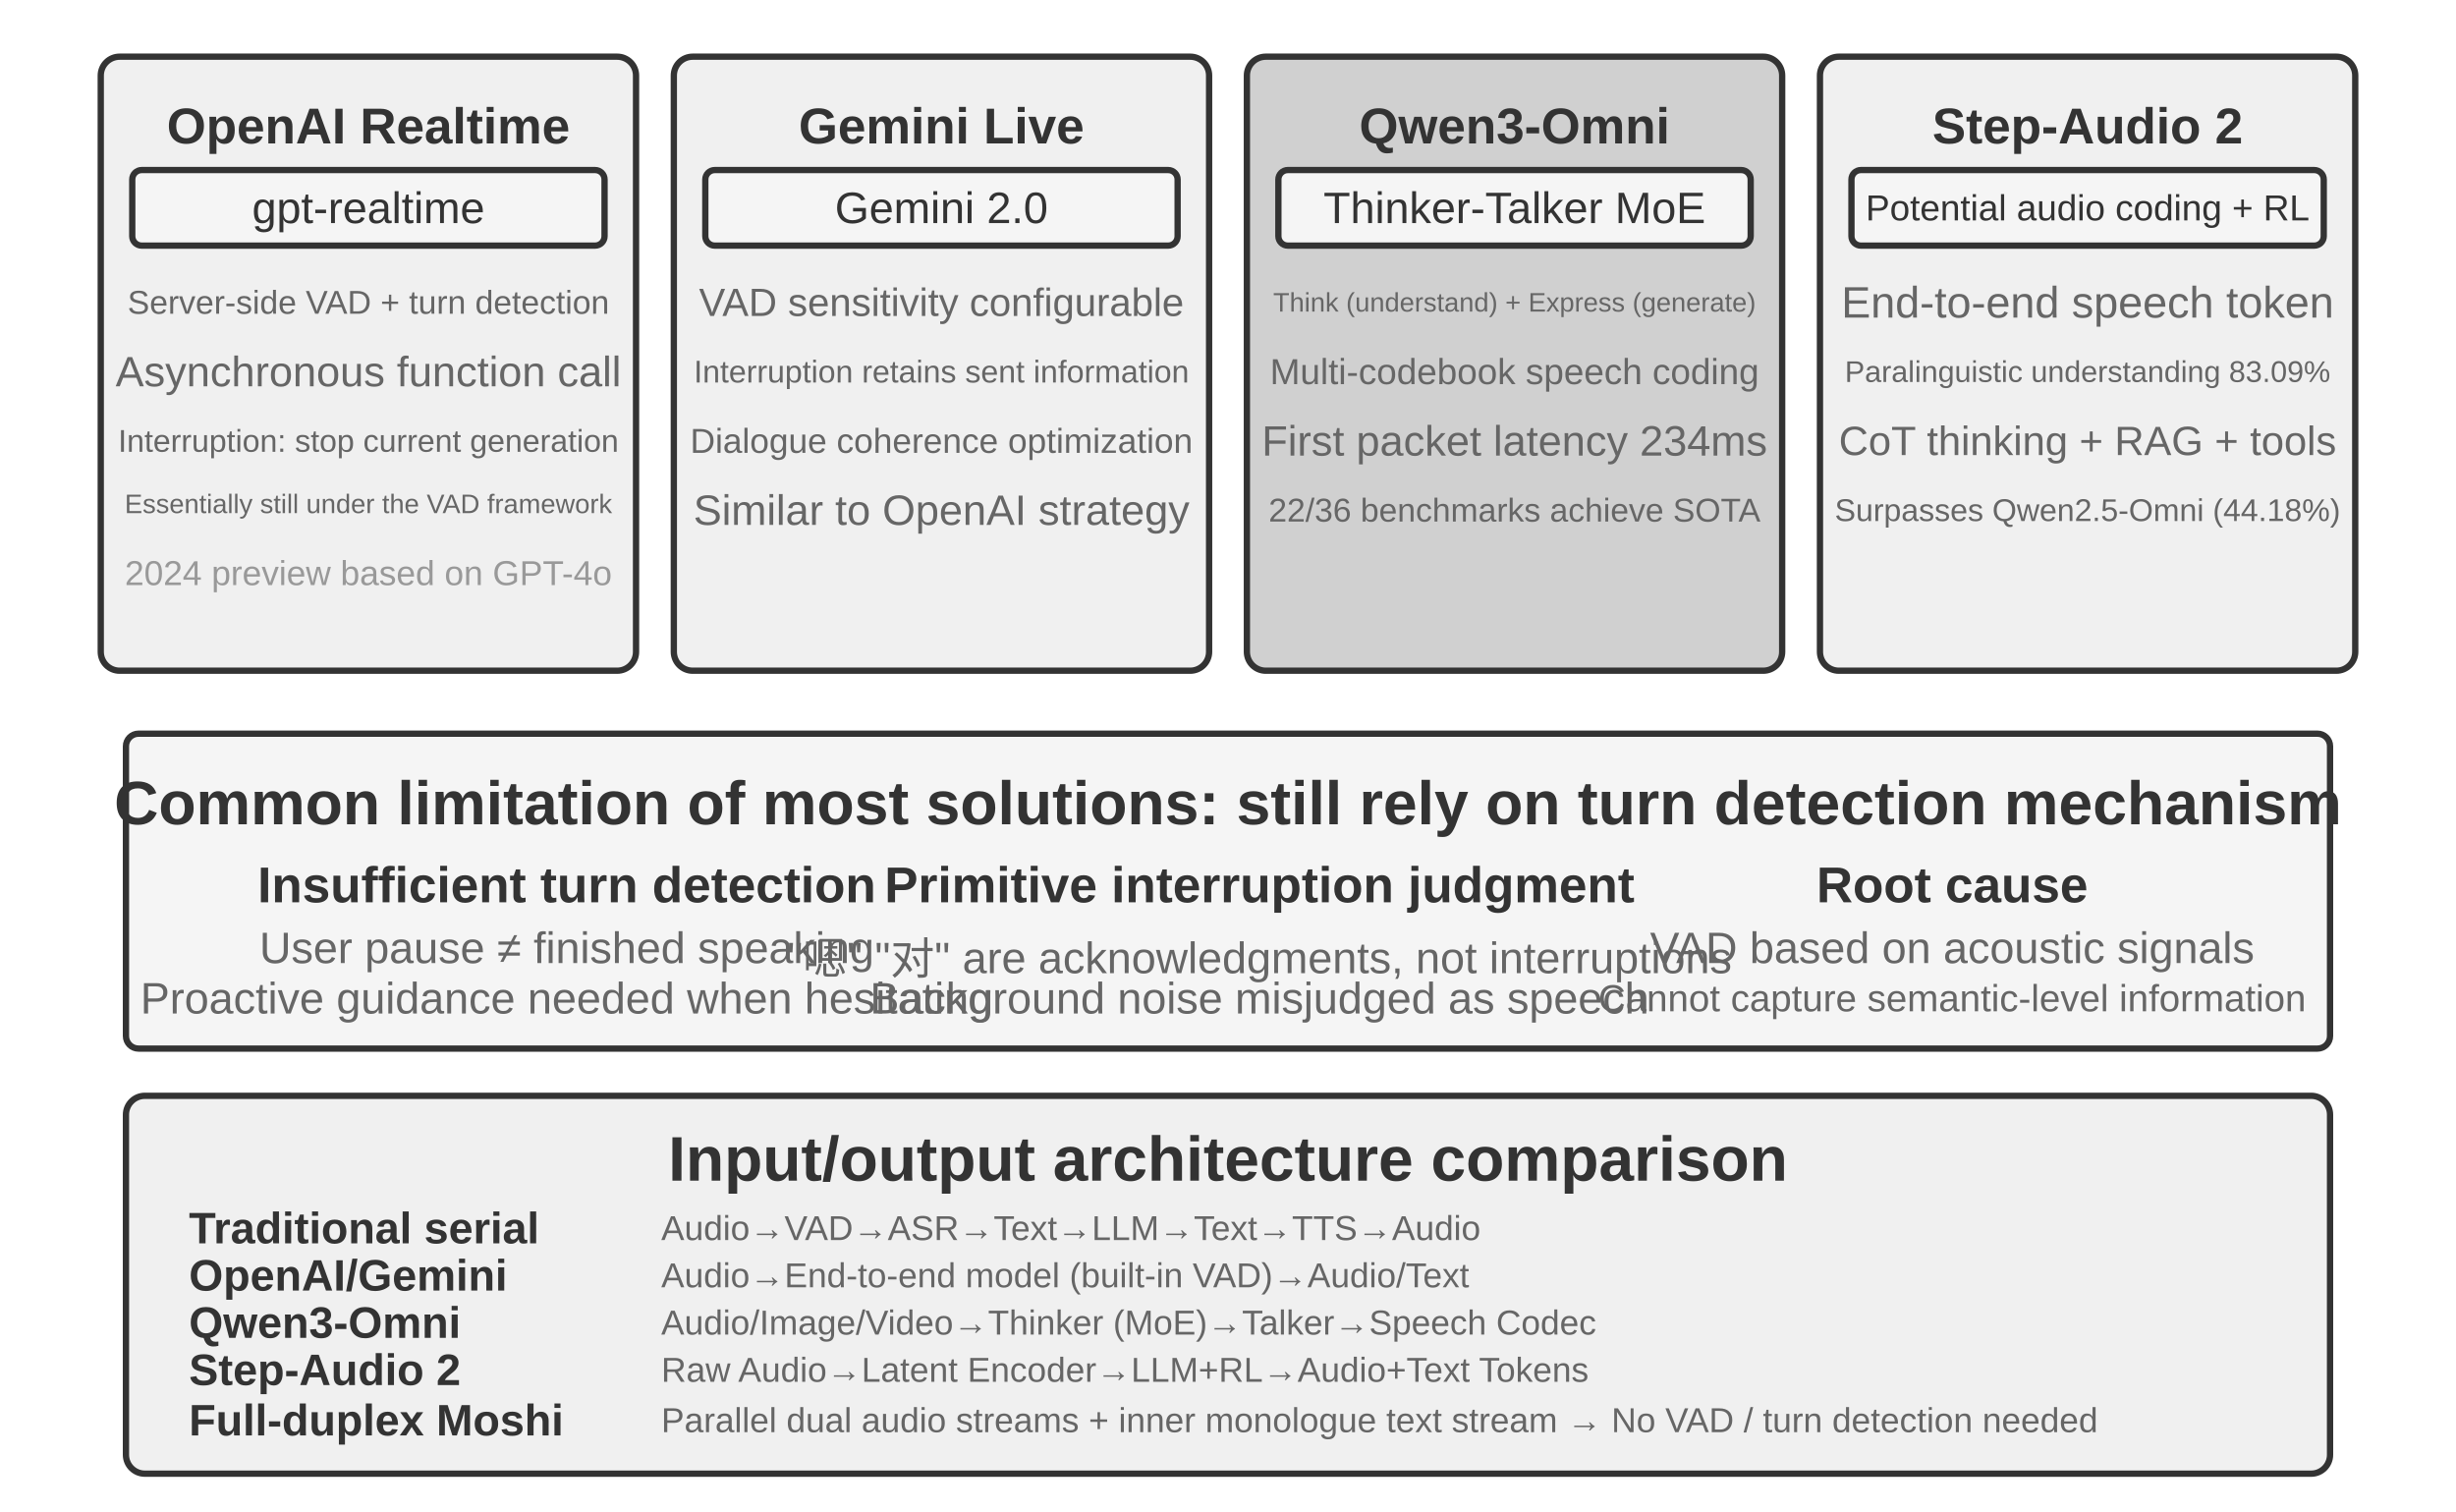
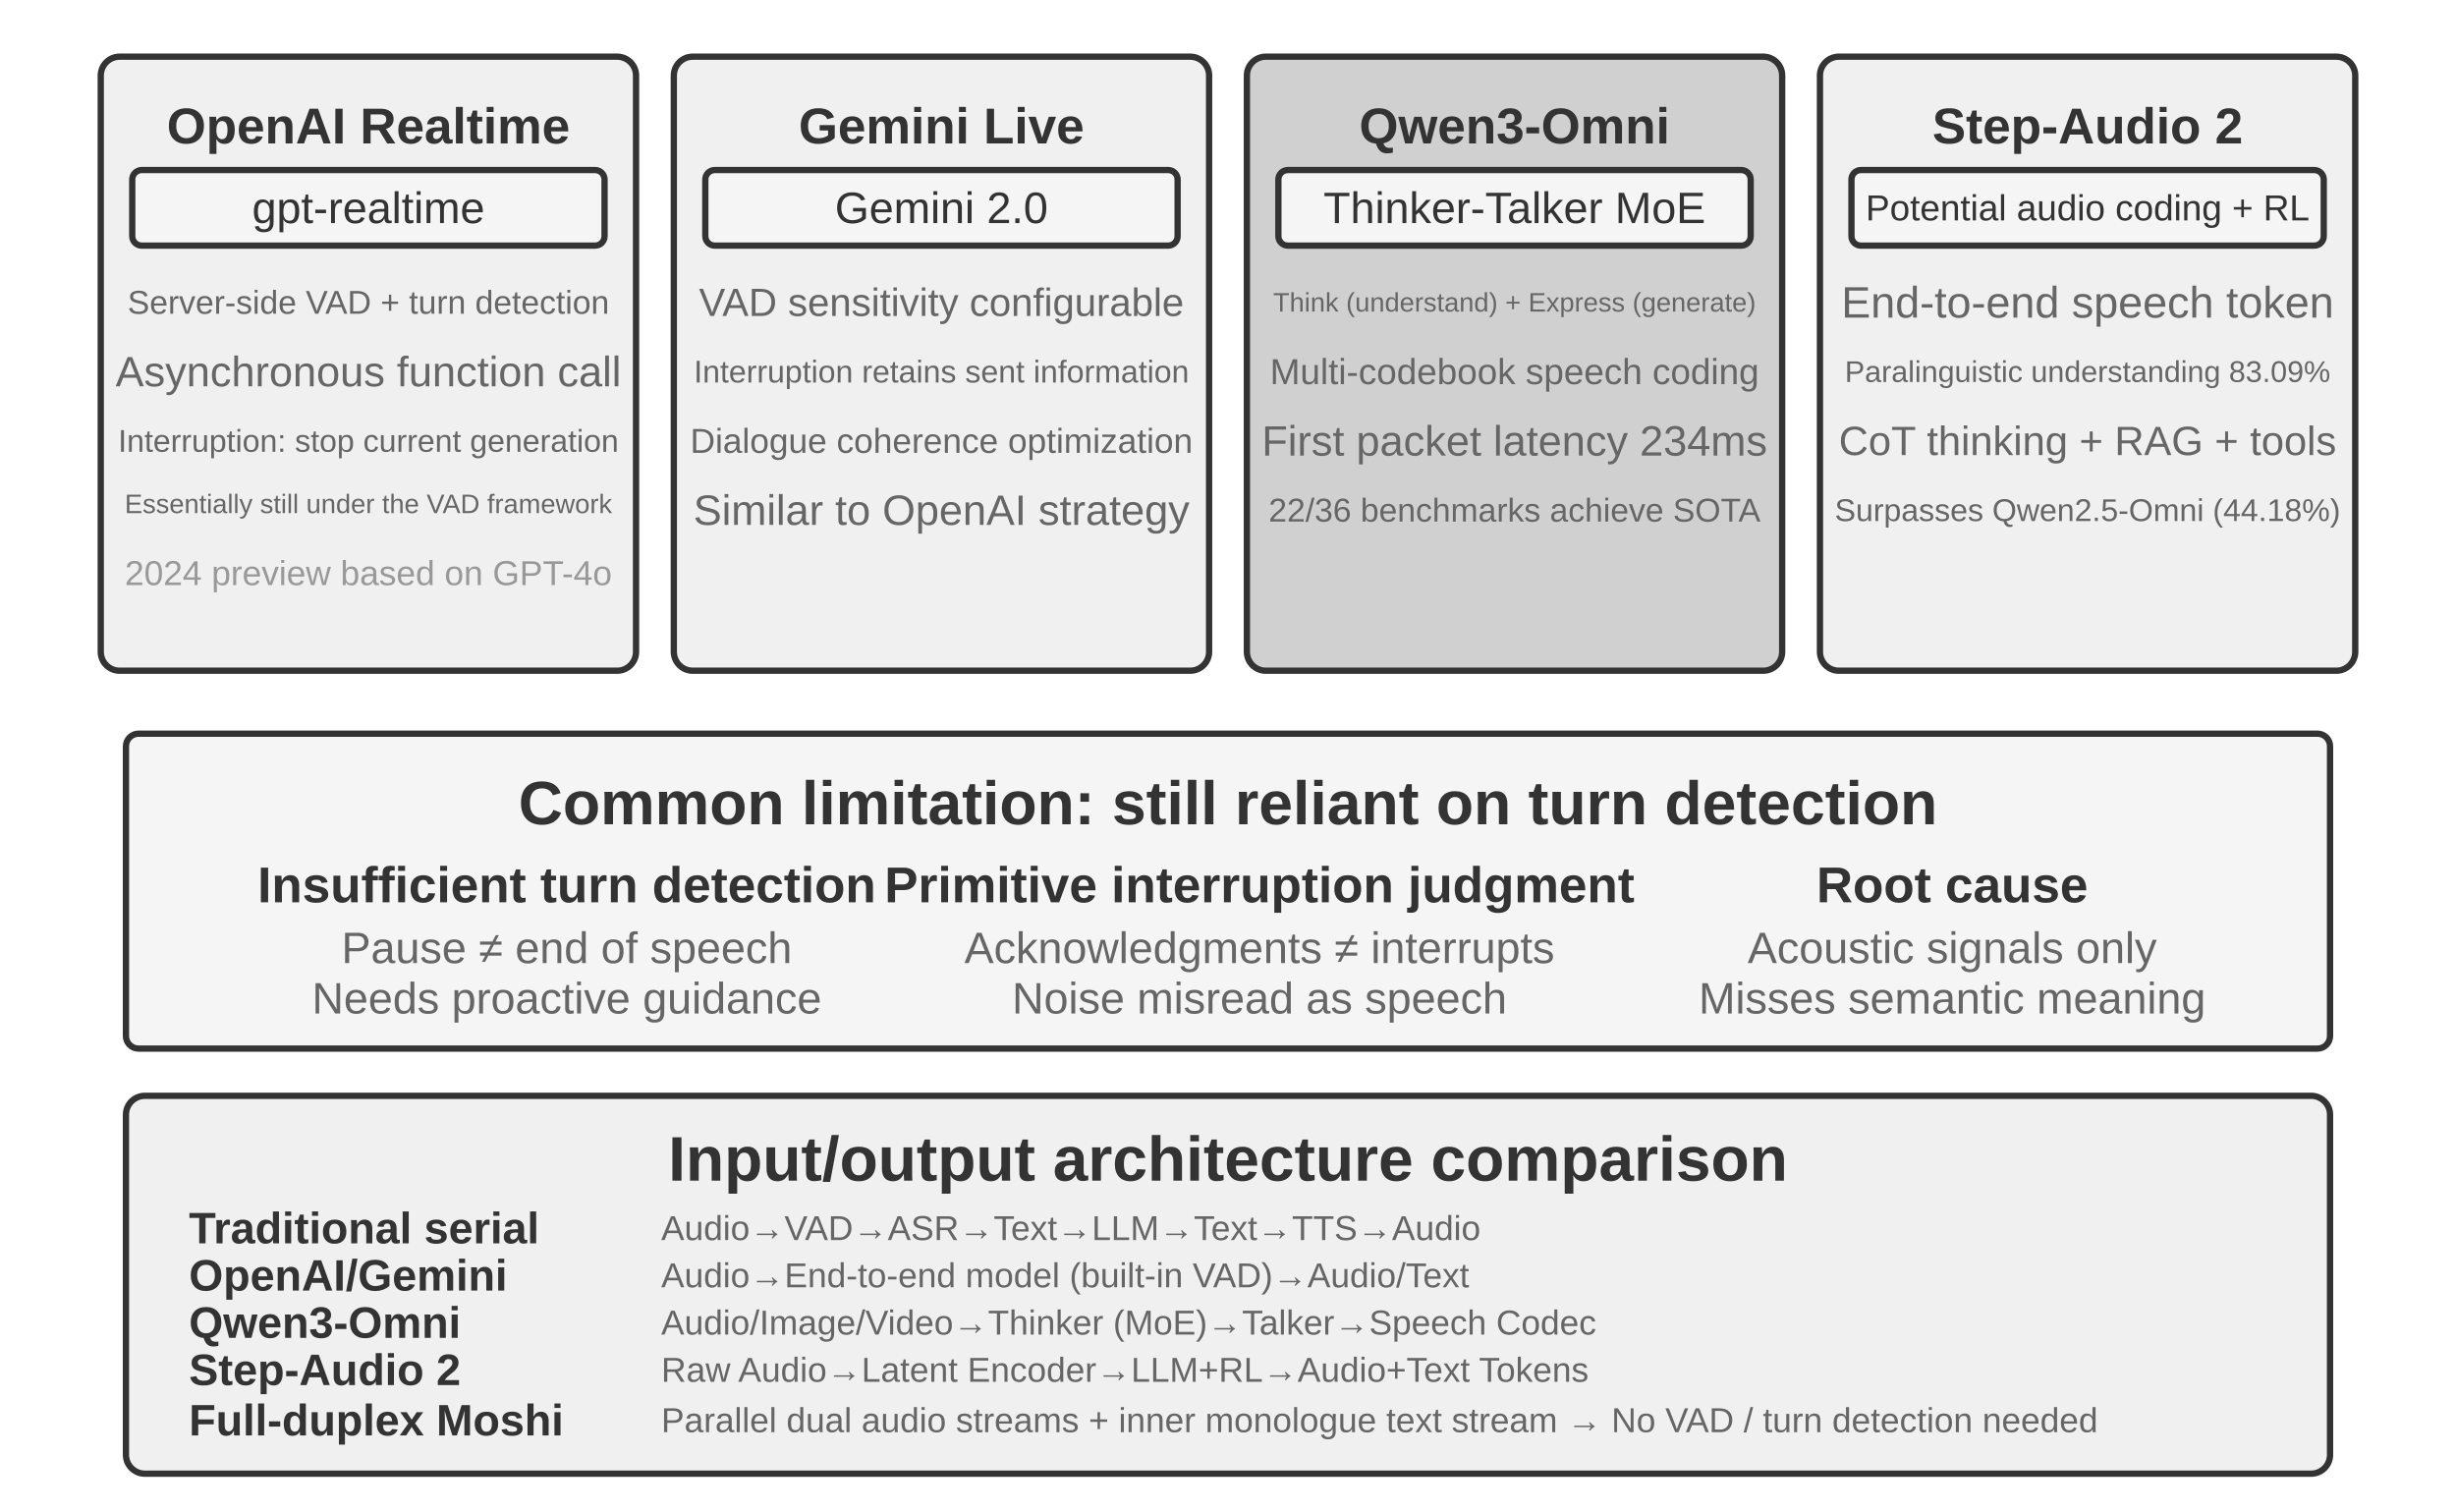
<svg xmlns="http://www.w3.org/2000/svg" viewBox="0 40 780 480" width="780" height="480" style="background:#ffffff">
  <defs>
    <marker id="ah" markerWidth="12" markerHeight="8" refX="12" refY="4" orient="auto">
      <polygon points="0 0, 12 4, 0 8" fill="#333333" />
    </marker>
    <marker id="ah-light" markerWidth="12" markerHeight="8" refX="12" refY="4" orient="auto">
      <polygon points="0 0, 12 4, 0 8" fill="#999999" />
    </marker>
  </defs>
  <rect x="32" y="58" width="170" height="195" rx="6" fill="#f0f0f0" stroke="#333333" stroke-width="2" />
  <text x="117" y="80" font-family="Arial, 'Helvetica Neue', Helvetica, 'PingFang SC', 'Microsoft YaHei', sans-serif" font-size="16" fill="#333333" text-anchor="middle" dominant-baseline="central" font-weight="bold">OpenAI Realtime</text>
  <rect x="42" y="94" width="150" height="24" rx="3" fill="#f5f5f5" stroke="#333333" stroke-width="2" />
  <text x="117" y="106" font-family="Arial, 'Helvetica Neue', Helvetica, 'PingFang SC', 'Microsoft YaHei', sans-serif" font-size="14" fill="#333333" text-anchor="middle" dominant-baseline="central" font-weight="normal">gpt-realtime</text>
  <text x="117" y="136" font-family="Arial, 'Helvetica Neue', Helvetica, 'PingFang SC', 'Microsoft YaHei', sans-serif" font-size="10.5" fill="#666666" text-anchor="middle" dominant-baseline="central" font-weight="normal">Server-side VAD + turn detection</text>
  <text x="117" y="158" font-family="Arial, 'Helvetica Neue', Helvetica, 'PingFang SC', 'Microsoft YaHei', sans-serif" font-size="13.5" fill="#666666" text-anchor="middle" dominant-baseline="central" font-weight="normal">Asynchronous function call</text>
  <text x="117" y="180" font-family="Arial, 'Helvetica Neue', Helvetica, 'PingFang SC', 'Microsoft YaHei', sans-serif" font-size="10" fill="#666666" text-anchor="middle" dominant-baseline="central" font-weight="normal">Interruption: stop current generation</text>
  <text x="117" y="200" font-family="Arial, 'Helvetica Neue', Helvetica, 'PingFang SC', 'Microsoft YaHei', sans-serif" font-size="8.5" fill="#666666" text-anchor="middle" dominant-baseline="central" font-weight="normal">Essentially still under the VAD framework</text>
  <text x="117" y="222" font-family="Arial, 'Helvetica Neue', Helvetica, 'PingFang SC', 'Microsoft YaHei', sans-serif" font-size="11" fill="#999999" text-anchor="middle" dominant-baseline="central" font-weight="normal">2024 preview based on GPT-4o</text>
  <rect x="214" y="58" width="170" height="195" rx="6" fill="#f0f0f0" stroke="#333333" stroke-width="2" />
  <text x="299" y="80" font-family="Arial, 'Helvetica Neue', Helvetica, 'PingFang SC', 'Microsoft YaHei', sans-serif" font-size="16" fill="#333333" text-anchor="middle" dominant-baseline="central" font-weight="bold">Gemini Live</text>
  <rect x="224" y="94" width="150" height="24" rx="3" fill="#f5f5f5" stroke="#333333" stroke-width="2" />
  <text x="299" y="106" font-family="Arial, 'Helvetica Neue', Helvetica, 'PingFang SC', 'Microsoft YaHei', sans-serif" font-size="14" fill="#333333" text-anchor="middle" dominant-baseline="central" font-weight="normal">Gemini 2.0</text>
  <text x="299" y="136" font-family="Arial, 'Helvetica Neue', Helvetica, 'PingFang SC', 'Microsoft YaHei', sans-serif" font-size="12.5" fill="#666666" text-anchor="middle" dominant-baseline="central" font-weight="normal">VAD sensitivity configurable</text>
  <text x="299" y="158" font-family="Arial, 'Helvetica Neue', Helvetica, 'PingFang SC', 'Microsoft YaHei', sans-serif" font-size="10" fill="#666666" text-anchor="middle" dominant-baseline="central" font-weight="normal">Interruption retains sent information</text>
  <text x="299" y="180" font-family="Arial, 'Helvetica Neue', Helvetica, 'PingFang SC', 'Microsoft YaHei', sans-serif" font-size="11" fill="#666666" text-anchor="middle" dominant-baseline="central" font-weight="normal">Dialogue coherence optimization</text>
  <text x="299" y="202" font-family="Arial, 'Helvetica Neue', Helvetica, 'PingFang SC', 'Microsoft YaHei', sans-serif" font-size="13.5" fill="#666666" text-anchor="middle" dominant-baseline="central" font-weight="normal">Similar to OpenAI strategy</text>
  <rect x="396" y="58" width="170" height="195" rx="6" fill="#d0d0d0" stroke="#333333" stroke-width="2" />
  <text x="481" y="80" font-family="Arial, 'Helvetica Neue', Helvetica, 'PingFang SC', 'Microsoft YaHei', sans-serif" font-size="16" fill="#333333" text-anchor="middle" dominant-baseline="central" font-weight="bold">Qwen3-Omni</text>
  <rect x="406" y="94" width="150" height="24" rx="3" fill="#f5f5f5" stroke="#333333" stroke-width="2" />
  <text x="481" y="106" font-family="Arial, 'Helvetica Neue', Helvetica, 'PingFang SC', 'Microsoft YaHei', sans-serif" font-size="14" fill="#333333" text-anchor="middle" dominant-baseline="central" font-weight="normal">Thinker-Talker MoE</text>
  <text x="481" y="136" font-family="Arial, 'Helvetica Neue', Helvetica, 'PingFang SC', 'Microsoft YaHei', sans-serif" font-size="8.5" fill="#666666" text-anchor="middle" dominant-baseline="central" font-weight="normal">Think (understand) + Express (generate)</text>
  <text x="481" y="158" font-family="Arial, 'Helvetica Neue', Helvetica, 'PingFang SC', 'Microsoft YaHei', sans-serif" font-size="11.5" fill="#666666" text-anchor="middle" dominant-baseline="central" font-weight="normal">Multi-codebook speech coding</text>
  <text x="481" y="180" font-family="Arial, 'Helvetica Neue', Helvetica, 'PingFang SC', 'Microsoft YaHei', sans-serif" font-size="13.5" fill="#666666" text-anchor="middle" dominant-baseline="central" font-weight="normal">First packet latency 234ms</text>
  <text x="481" y="202" font-family="Arial, 'Helvetica Neue', Helvetica, 'PingFang SC', 'Microsoft YaHei', sans-serif" font-size="10.5" fill="#666666" text-anchor="middle" dominant-baseline="central" font-weight="normal">22/36 benchmarks achieve SOTA</text>
  <rect x="578" y="58" width="170" height="195" rx="6" fill="#f0f0f0" stroke="#333333" stroke-width="2" />
  <text x="663" y="80" font-family="Arial, 'Helvetica Neue', Helvetica, 'PingFang SC', 'Microsoft YaHei', sans-serif" font-size="16" fill="#333333" text-anchor="middle" dominant-baseline="central" font-weight="bold">Step-Audio 2</text>
  <rect x="588" y="94" width="150" height="24" rx="3" fill="#f5f5f5" stroke="#333333" stroke-width="2" />
  <text x="663" y="106" font-family="Arial, 'Helvetica Neue', Helvetica, 'PingFang SC', 'Microsoft YaHei', sans-serif" font-size="11.5" fill="#333333" text-anchor="middle" dominant-baseline="central" font-weight="normal">Potential audio coding + RL</text>
  <text x="663" y="136" font-family="Arial, 'Helvetica Neue', Helvetica, 'PingFang SC', 'Microsoft YaHei', sans-serif" font-size="14" fill="#666666" text-anchor="middle" dominant-baseline="central" font-weight="normal">End-to-end speech token</text>
  <text x="663" y="158" font-family="Arial, 'Helvetica Neue', Helvetica, 'PingFang SC', 'Microsoft YaHei', sans-serif" font-size="9.5" fill="#666666" text-anchor="middle" dominant-baseline="central" font-weight="normal">Paralinguistic understanding 83.09%</text>
  <text x="663" y="180" font-family="Arial, 'Helvetica Neue', Helvetica, 'PingFang SC', 'Microsoft YaHei', sans-serif" font-size="13" fill="#666666" text-anchor="middle" dominant-baseline="central" font-weight="normal">CoT thinking + RAG + tools</text>
  <text x="663" y="202" font-family="Arial, 'Helvetica Neue', Helvetica, 'PingFang SC', 'Microsoft YaHei', sans-serif" font-size="10" fill="#666666" text-anchor="middle" dominant-baseline="central" font-weight="normal">Surpasses Qwen2.5-Omni (44.18%)</text>
  <rect x="40" y="273" width="700" height="100" rx="4" fill="#f5f5f5" stroke="#333333" stroke-width="2" />
-   <text x="390" y="295" font-family="Arial, 'Helvetica Neue', Helvetica, 'PingFang SC', 'Microsoft YaHei', sans-serif" font-size="19.5" fill="#333333" text-anchor="middle" dominant-baseline="central" font-weight="bold">Common limitation of most solutions: still rely on turn detection mechanism</text>
+   <text x="390" y="295" font-family="Arial, 'Helvetica Neue', Helvetica, 'PingFang SC', 'Microsoft YaHei', sans-serif" font-size="19.5" fill="#333333" text-anchor="middle" dominant-baseline="central" font-weight="bold">Common limitation: still reliant on turn detection</text>
  <text x="180" y="321" font-family="Arial, 'Helvetica Neue', Helvetica, 'PingFang SC', 'Microsoft YaHei', sans-serif" font-size="16" fill="#333333" text-anchor="middle" dominant-baseline="central" font-weight="bold">Insufficient turn detection</text>
-   <text x="180" y="341" font-family="Arial, 'Helvetica Neue', Helvetica, 'PingFang SC', 'Microsoft YaHei', sans-serif" font-size="14" fill="#666666" text-anchor="middle" dominant-baseline="central" font-weight="normal">User pause ≠ finished speaking</text>
-   <text x="180" y="357" font-family="Arial, 'Helvetica Neue', Helvetica, 'PingFang SC', 'Microsoft YaHei', sans-serif" font-size="14" fill="#666666" text-anchor="middle" dominant-baseline="central" font-weight="normal">Proactive guidance needed when hesitating</text>
+   <text x="180" y="341" font-family="Arial, 'Helvetica Neue', Helvetica, 'PingFang SC', 'Microsoft YaHei', sans-serif" font-size="14" fill="#666666" text-anchor="middle" dominant-baseline="central" font-weight="normal">Pause ≠ end of speech</text>
+   <text x="180" y="357" font-family="Arial, 'Helvetica Neue', Helvetica, 'PingFang SC', 'Microsoft YaHei', sans-serif" font-size="14" fill="#666666" text-anchor="middle" dominant-baseline="central" font-weight="normal">Needs proactive guidance</text>
  <text x="400" y="321" font-family="Arial, 'Helvetica Neue', Helvetica, 'PingFang SC', 'Microsoft YaHei', sans-serif" font-size="16" fill="#333333" text-anchor="middle" dominant-baseline="central" font-weight="bold">Primitive interruption judgment</text>
-   <text x="400" y="341" font-family="Arial, 'Helvetica Neue', Helvetica, 'PingFang SC', 'Microsoft YaHei', sans-serif" font-size="14" fill="#666666" text-anchor="middle" dominant-baseline="central" font-weight="normal">"嗯" "对" are acknowledgments, not interruptions</text>
-   <text x="400" y="357" font-family="Arial, 'Helvetica Neue', Helvetica, 'PingFang SC', 'Microsoft YaHei', sans-serif" font-size="14" fill="#666666" text-anchor="middle" dominant-baseline="central" font-weight="normal">Background noise misjudged as speech</text>
+   <text x="400" y="341" font-family="Arial, 'Helvetica Neue', Helvetica, 'PingFang SC', 'Microsoft YaHei', sans-serif" font-size="14" fill="#666666" text-anchor="middle" dominant-baseline="central" font-weight="normal">Acknowledgments ≠ interrupts</text>
+   <text x="400" y="357" font-family="Arial, 'Helvetica Neue', Helvetica, 'PingFang SC', 'Microsoft YaHei', sans-serif" font-size="14" fill="#666666" text-anchor="middle" dominant-baseline="central" font-weight="normal">Noise misread as speech</text>
  <text x="620" y="321" font-family="Arial, 'Helvetica Neue', Helvetica, 'PingFang SC', 'Microsoft YaHei', sans-serif" font-size="16" fill="#333333" text-anchor="middle" dominant-baseline="central" font-weight="bold">Root cause</text>
-   <text x="620" y="341" font-family="Arial, 'Helvetica Neue', Helvetica, 'PingFang SC', 'Microsoft YaHei', sans-serif" font-size="14" fill="#666666" text-anchor="middle" dominant-baseline="central" font-weight="normal">VAD based on acoustic signals</text>
-   <text x="620" y="357" font-family="Arial, 'Helvetica Neue', Helvetica, 'PingFang SC', 'Microsoft YaHei', sans-serif" font-size="12" fill="#666666" text-anchor="middle" dominant-baseline="central" font-weight="normal">Cannot capture semantic-level information</text>
+   <text x="620" y="341" font-family="Arial, 'Helvetica Neue', Helvetica, 'PingFang SC', 'Microsoft YaHei', sans-serif" font-size="14" fill="#666666" text-anchor="middle" dominant-baseline="central" font-weight="normal">Acoustic signals only</text>
+   <text x="620" y="357" font-family="Arial, 'Helvetica Neue', Helvetica, 'PingFang SC', 'Microsoft YaHei', sans-serif" font-size="14" fill="#666666" text-anchor="middle" dominant-baseline="central" font-weight="normal">Misses semantic meaning</text>
  <rect x="40" y="388" width="700" height="120" rx="6" fill="#f0f0f0" stroke="#333333" stroke-width="2" />
  <text x="390" y="408" font-family="Arial, 'Helvetica Neue', Helvetica, 'PingFang SC', 'Microsoft YaHei', sans-serif" font-size="20" fill="#333333" text-anchor="middle" dominant-baseline="central" font-weight="bold">Input/output architecture comparison</text>
  <text x="60" y="430" font-family="Arial, 'Helvetica Neue', Helvetica, 'PingFang SC', 'Microsoft YaHei', sans-serif" font-size="14" fill="#333333" text-anchor="start" dominant-baseline="central" font-weight="bold">Traditional serial</text>
  <text x="210" y="430" font-family="Arial, 'Helvetica Neue', Helvetica, 'PingFang SC', 'Microsoft YaHei', sans-serif" font-size="11" fill="#666666" text-anchor="start" dominant-baseline="central" font-weight="normal">Audio→VAD→ASR→Text→LLM→Text→TTS→Audio</text>
  <text x="60" y="445" font-family="Arial, 'Helvetica Neue', Helvetica, 'PingFang SC', 'Microsoft YaHei', sans-serif" font-size="14" fill="#333333" text-anchor="start" dominant-baseline="central" font-weight="bold">OpenAI/Gemini</text>
  <text x="210" y="445" font-family="Arial, 'Helvetica Neue', Helvetica, 'PingFang SC', 'Microsoft YaHei', sans-serif" font-size="11" fill="#666666" text-anchor="start" dominant-baseline="central" font-weight="normal">Audio→End-to-end model (built-in VAD)→Audio/Text</text>
  <text x="60" y="460" font-family="Arial, 'Helvetica Neue', Helvetica, 'PingFang SC', 'Microsoft YaHei', sans-serif" font-size="14" fill="#333333" text-anchor="start" dominant-baseline="central" font-weight="bold">Qwen3-Omni</text>
  <text x="210" y="460" font-family="Arial, 'Helvetica Neue', Helvetica, 'PingFang SC', 'Microsoft YaHei', sans-serif" font-size="11" fill="#666666" text-anchor="start" dominant-baseline="central" font-weight="normal">Audio/Image/Video→Thinker (MoE)→Talker→Speech Codec</text>
  <text x="60" y="475" font-family="Arial, 'Helvetica Neue', Helvetica, 'PingFang SC', 'Microsoft YaHei', sans-serif" font-size="14" fill="#333333" text-anchor="start" dominant-baseline="central" font-weight="bold">Step-Audio 2</text>
  <text x="210" y="475" font-family="Arial, 'Helvetica Neue', Helvetica, 'PingFang SC', 'Microsoft YaHei', sans-serif" font-size="11" fill="#666666" text-anchor="start" dominant-baseline="central" font-weight="normal">Raw Audio→Latent Encoder→LLM+RL→Audio+Text Tokens</text>
  <text x="60" y="491" font-family="Arial, 'Helvetica Neue', Helvetica, 'PingFang SC', 'Microsoft YaHei', sans-serif" font-size="14" fill="#333333" text-anchor="start" dominant-baseline="central" font-weight="bold">Full-duplex Moshi</text>
  <text x="210" y="491" font-family="Arial, 'Helvetica Neue', Helvetica, 'PingFang SC', 'Microsoft YaHei', sans-serif" font-size="11" fill="#666666" text-anchor="start" dominant-baseline="central" font-weight="normal">Parallel dual audio streams + inner monologue text stream → No VAD / turn detection needed</text>
</svg>
